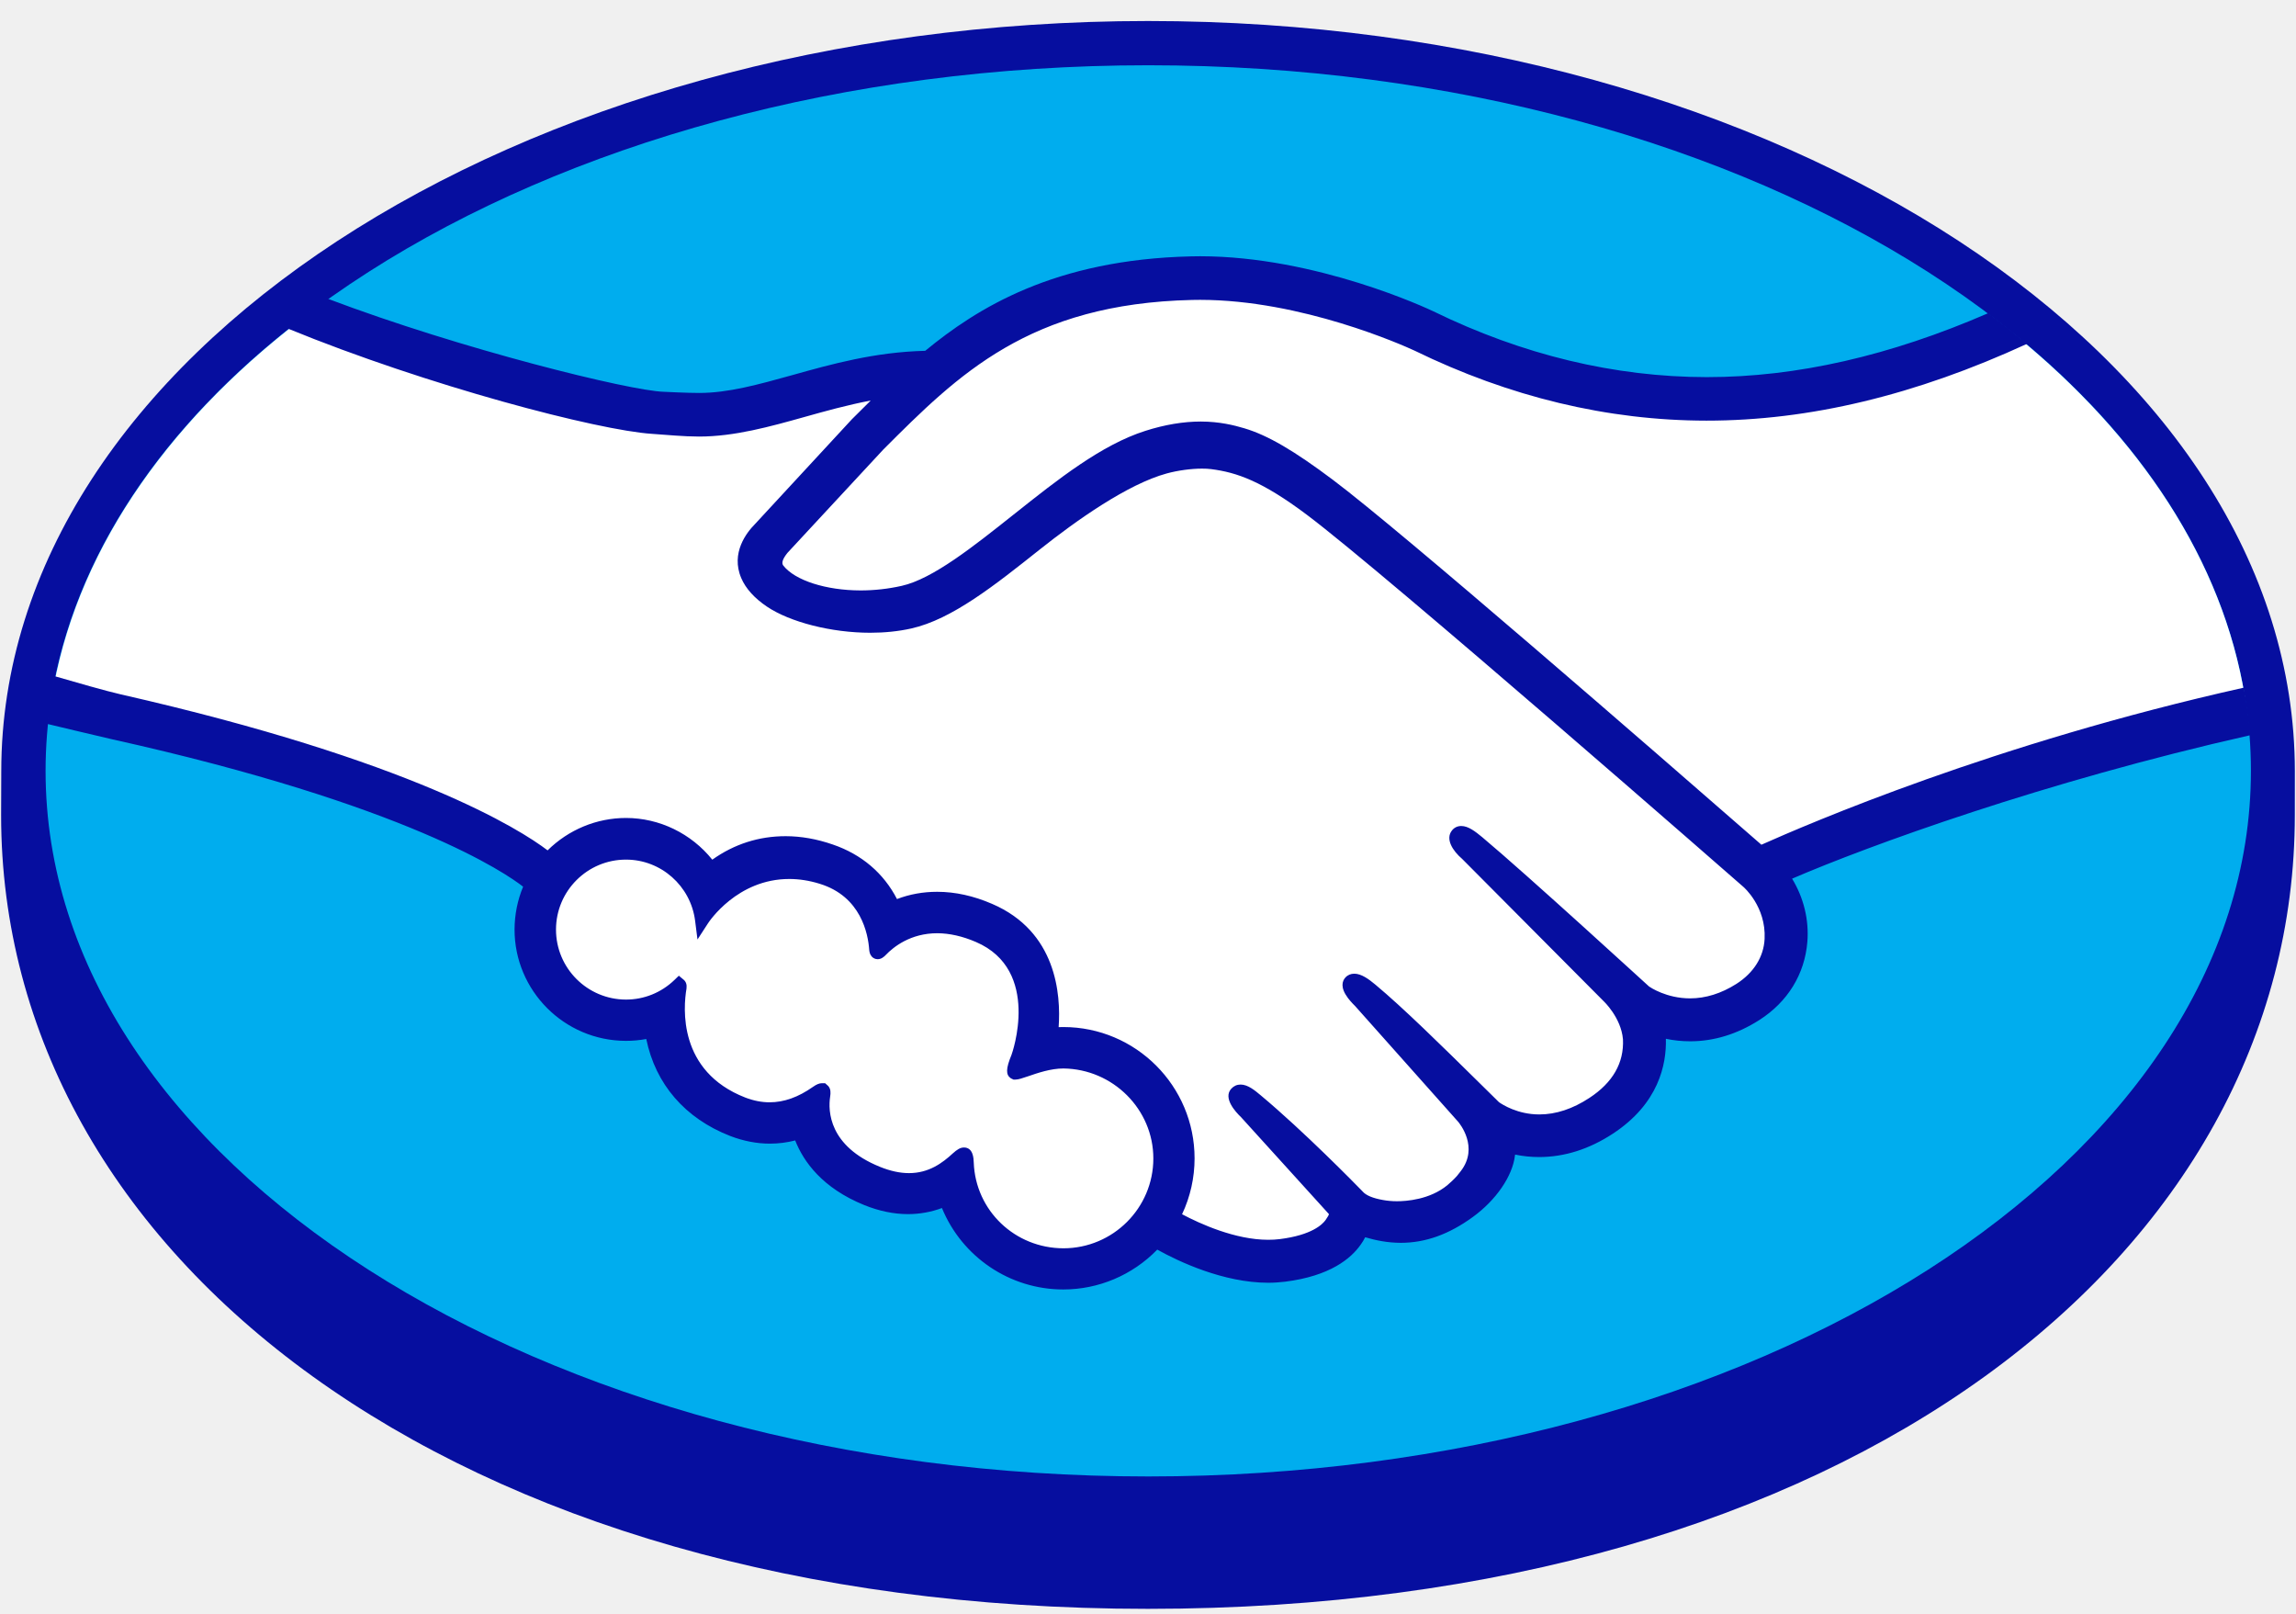
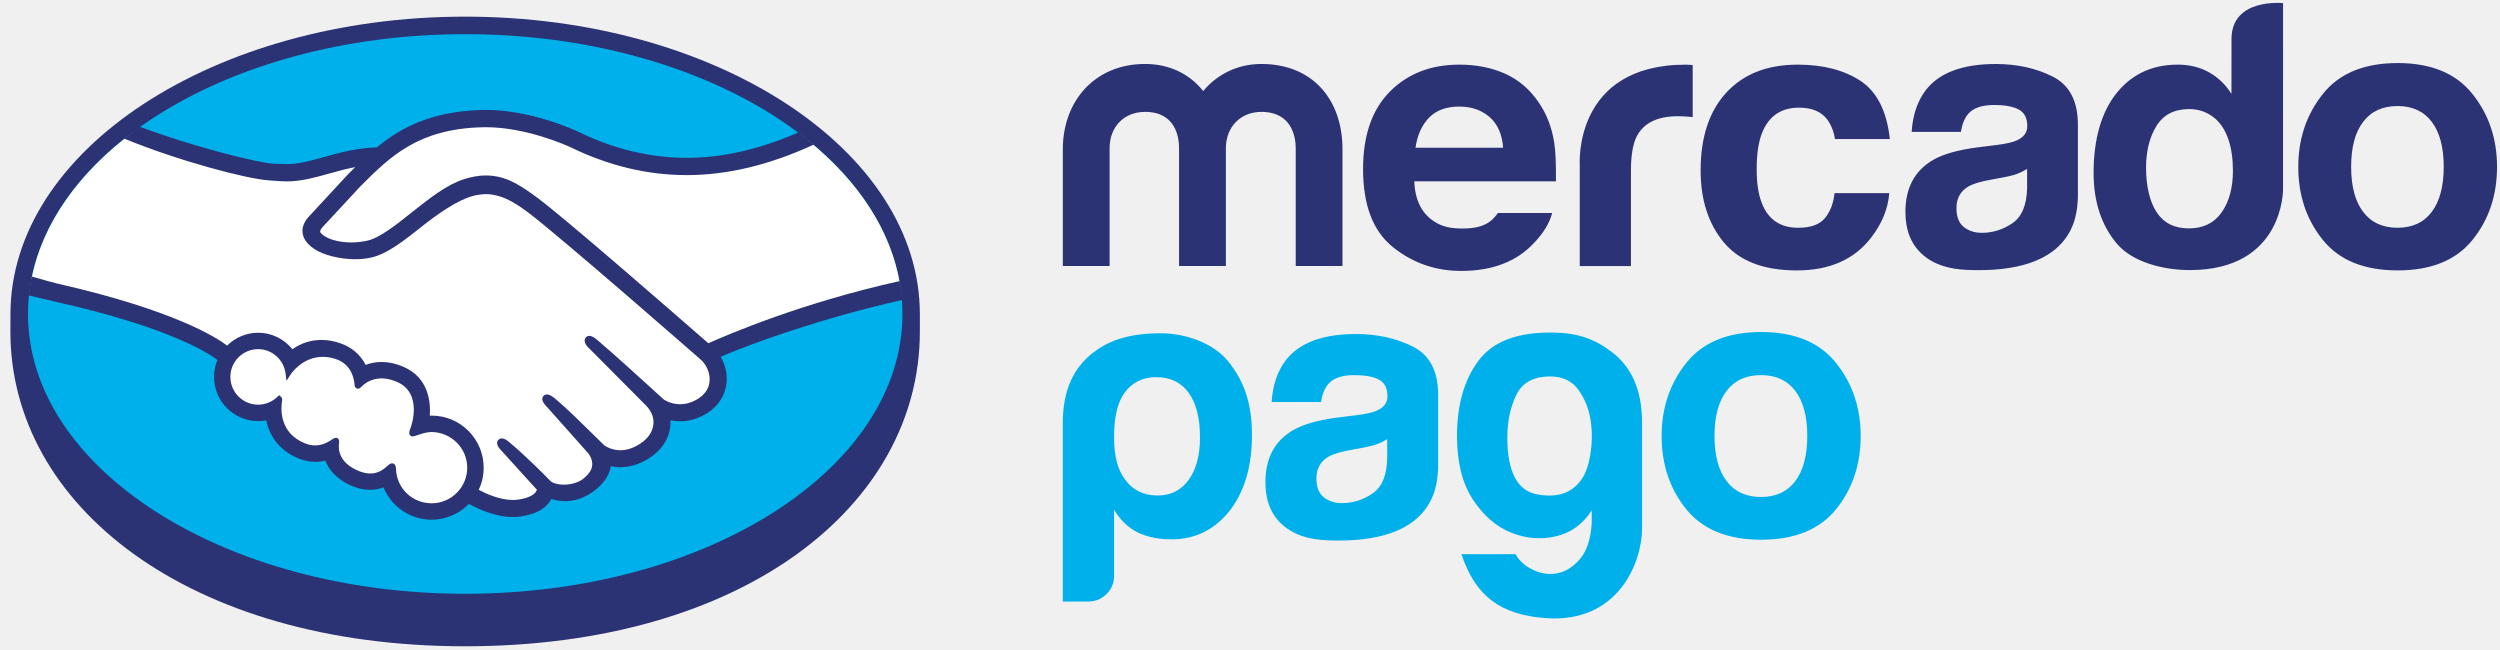
- <svg xmlns="http://www.w3.org/2000/svg" width="74px" height="52px" viewBox="0 0 74 52" version="1.1">
-   <g id="Artboard" stroke="none" stroke-width="1" fill="none" fill-rule="evenodd">
-     <path d="M73.963,24.852 C73.963,11.533 57.414,0.677 37.001,0.677 C16.589,0.677 0.041,11.533 0.041,24.852 C0.041,25.196 0.036,26.147 0.036,26.268 C0.036,40.397 14.499,51.841 36.995,51.841 C59.631,51.841 73.962,40.399 73.962,26.27 C73.963,25.776 73.963,25.492 73.963,24.852" id="Path" fill="#060E9F" />
-     <path d="M72.547,24.84 C72.547,37.396 56.636,47.575 37.008,47.575 C17.38,47.575 1.469,37.396 1.469,24.84 C1.469,12.283 17.38,2.103 37.008,2.103 C56.636,2.103 72.547,12.283 72.547,24.84" id="Path" fill="#00ADEE" />
-     <path d="M25.208,17.667 L28.307,14.324 C30.755,11.876 33.07,9.564 38.411,9.441 C42.005,9.355 45.647,11.08 45.682,11.094 C52.413,14.382 59.299,13.148 64.931,10.781 C68.973,14.064 71.638,18.072 72.352,22.453 C64.134,24.265 58.086,26.868 56.726,27.483 C55.037,26.007 45.258,17.472 42.827,15.644 C41.535,14.676 40.727,14.222 40.039,14.017 C39.411,13.827 38.462,13.626 36.98,14.097 C35.581,14.541 34.187,15.657 32.784,16.773 C31.489,17.801 30.153,18.864 29.109,19.098 C27.357,19.491 25.625,19.08 25.065,18.364 C24.834,18.069 25.189,17.703 25.208,17.667 Z M56.33,28.412 C56.33,28.412 57.151,29.102 57.091,30.267 C57.059,30.938 56.676,31.514 56.078,31.898 C54.403,32.963 53.047,31.999 52.992,31.96 C52.992,31.96 49.072,28.365 47.623,27.152 C47.418,26.981 47.106,26.731 46.967,26.905 C46.798,27.111 47.278,27.522 47.278,27.522 L51.825,32.093 C51.825,32.093 52.458,32.671 52.528,33.481 C52.557,34.095 52.354,34.907 51.346,35.568 C49.686,36.659 48.431,35.883 48.153,35.679 C46.725,34.281 45.235,32.786 44.182,31.905 C43.973,31.732 43.666,31.499 43.522,31.653 C43.359,31.831 43.835,32.27 43.835,32.27 L47.164,36.008 C47.164,36.008 47.975,36.952 47.245,37.886 C47.256,37.882 47.266,37.869 47.276,37.861 C47.131,38.046 46.957,38.225 46.782,38.368 C46.091,38.935 45.093,38.994 44.529,38.893 C43.875,38.776 43.757,38.543 43.727,38.524 C43.727,38.524 41.956,36.694 40.504,35.483 C40.299,35.311 40.009,35.059 39.848,35.235 C39.694,35.405 40.163,35.849 40.163,35.849 L43.014,39.017 C43.113,39.136 43.007,39.302 42.907,39.444 C42.76,39.651 42.352,40.018 41.278,40.153 C39.933,40.324 38.4,39.559 37.8,39.221 C38.104,38.657 38.278,38.013 38.278,37.329 C38.279,35.119 36.482,33.323 34.273,33.321 C34.138,33.321 34.004,33.327 33.872,33.343 C34.04,31.963 33.75,30.134 31.887,29.334 C31.316,29.088 30.749,28.964 30.206,28.964 C29.653,28.963 29.182,29.089 28.799,29.262 C28.494,28.576 27.905,27.816 26.765,27.425 C26.275,27.259 25.789,27.172 25.32,27.172 C24.289,27.171 23.489,27.561 22.911,28.019 C22.299,27.151 21.292,26.589 20.173,26.587 C19.178,26.587 18.286,27.023 17.668,27.711 C17.098,27.228 13.95,24.913 3.844,22.667 C3.411,22.57 2.378,22.262 1.735,22.093 C2.598,17.515 5.585,13.358 10.05,10.034 C13.777,11.774 16.272,12.531 19.115,13.309 C19.584,13.437 22.062,13.843 22.523,13.843 C23.631,13.843 24.726,13.54 25.864,13.219 C26.775,12.964 27.713,12.707 28.726,12.574 C28.35,12.932 27.983,13.297 27.618,13.661 L24.476,17.059 C24.376,17.163 23.764,17.778 24.095,18.547 C24.219,18.834 24.475,19.117 24.839,19.362 C25.736,19.969 27.706,20.395 29.317,20.034 C30.579,19.751 31.938,18.669 33.38,17.521 C34.773,16.416 36.341,15.368 37.541,15.041 C37.98,14.921 38.605,14.836 39.06,14.895 C39.933,15.008 40.762,15.293 42.254,16.411 C44.833,18.35 56.216,28.31 56.33,28.412 Z M34.274,34.207 C35.997,34.226 37.394,35.605 37.391,37.331 C37.39,39.053 35.993,40.447 34.269,40.446 C32.596,40.443 31.217,39.127 31.155,37.468 C31.144,37.156 31.084,37.124 30.863,37.326 C30.356,37.795 29.581,38.339 28.272,37.807 C26.552,37.11 26.444,35.882 26.529,35.309 C26.556,35.124 26.525,35.065 26.328,35.204 C25.668,35.667 24.872,35.937 23.937,35.574 C21.603,34.665 21.795,32.436 21.899,31.824 C21.908,31.776 21.902,31.753 21.887,31.74 C21.442,32.166 20.838,32.432 20.172,32.431 C18.802,32.431 17.692,31.32 17.692,29.951 C17.693,28.582 18.804,27.472 20.175,27.473 C21.436,27.474 22.465,28.42 22.621,29.637 C22.97,29.1 24.344,27.608 26.48,28.262 C27.974,28.718 28.2,30.079 28.235,30.582 C28.245,30.708 28.288,30.716 28.384,30.617 C28.748,30.239 29.806,29.401 31.538,30.145 C33.802,31.117 32.874,33.91 32.806,34.072 C32.74,34.236 32.641,34.52 32.697,34.557 C32.798,34.618 33.569,34.199 34.274,34.207 Z" id="Combined-Shape" fill="#FFFFFF" />
-     <path d="M56.77,27.219 C53.263,24.159 45.16,17.114 42.965,15.466 C41.711,14.523 40.856,14.024 40.106,13.801 C39.769,13.7 39.301,13.584 38.701,13.583 C38.142,13.583 37.543,13.683 36.918,13.882 C35.5,14.331 34.087,15.454 32.72,16.54 L32.65,16.595 C31.376,17.607 30.061,18.654 29.064,18.877 C28.63,18.975 28.182,19.025 27.737,19.025 C26.621,19.024 25.62,18.702 25.245,18.223 C25.183,18.144 25.222,18.015 25.368,17.83 L25.387,17.807 L28.471,14.483 C30.887,12.067 33.169,9.786 38.422,9.665 C38.507,9.663 38.597,9.662 38.683,9.662 C41.952,9.664 45.221,11.127 45.588,11.297 C48.653,12.792 51.817,13.552 54.999,13.554 C58.314,13.555 61.735,12.734 65.331,11.079 C64.929,10.742 64.511,10.414 64.08,10.091 C60.921,11.462 57.911,12.153 55.007,12.152 C52.041,12.149 49.078,11.437 46.2,10.033 C46.048,9.96 42.439,8.259 38.684,8.257 C38.585,8.257 38.486,8.258 38.388,8.261 C33.977,8.364 31.491,9.93 29.82,11.304 C28.194,11.343 26.792,11.735 25.544,12.085 C24.431,12.394 23.47,12.662 22.532,12.662 C22.145,12.662 21.45,12.627 21.387,12.624 C20.309,12.592 14.876,11.259 10.553,9.622 C10.112,9.935 9.688,10.257 9.274,10.586 C13.789,12.437 19.283,13.869 21.017,13.98 C21.499,14.012 22.014,14.066 22.528,14.067 C23.675,14.067 24.821,13.746 25.929,13.436 C26.583,13.252 27.305,13.051 28.064,12.906 C27.861,13.105 27.659,13.307 27.456,13.51 L24.322,16.899 C24.075,17.149 23.54,17.814 23.892,18.631 C24.033,18.962 24.317,19.277 24.717,19.546 C25.464,20.049 26.801,20.388 28.044,20.389 C28.514,20.389 28.96,20.343 29.371,20.251 C30.684,19.956 32.062,18.858 33.522,17.698 C34.686,16.774 36.338,15.601 37.603,15.256 C37.957,15.159 38.39,15.1 38.739,15.1 C38.844,15.101 38.942,15.103 39.034,15.116 C39.869,15.223 40.679,15.507 42.122,16.589 C44.694,18.521 56.078,28.48 56.19,28.578 C56.197,28.584 56.924,29.211 56.873,30.252 C56.845,30.832 56.523,31.347 55.963,31.704 C55.477,32.012 54.975,32.17 54.469,32.17 C53.708,32.169 53.185,31.812 53.15,31.788 C53.108,31.753 49.208,28.177 47.773,26.977 C47.544,26.788 47.322,26.616 47.097,26.616 C46.977,26.615 46.871,26.666 46.799,26.757 C46.572,27.035 46.826,27.421 47.124,27.675 L51.679,32.254 C51.685,32.259 52.248,32.786 52.308,33.489 C52.344,34.248 51.981,34.883 51.227,35.377 C50.69,35.731 50.146,35.91 49.612,35.91 C48.913,35.91 48.422,35.592 48.312,35.515 L47.658,34.871 C46.464,33.695 45.231,32.48 44.328,31.727 C44.109,31.544 43.874,31.375 43.649,31.375 C43.538,31.375 43.438,31.415 43.363,31.497 C43.259,31.611 43.189,31.818 43.444,32.159 C43.55,32.299 43.674,32.416 43.674,32.416 L47,36.15 C47.027,36.184 47.685,36.965 47.075,37.744 L46.957,37.893 C46.858,38.003 46.749,38.104 46.647,38.191 C46.079,38.657 45.323,38.707 45.022,38.707 C44.862,38.707 44.707,38.692 44.572,38.667 C44.244,38.609 44.024,38.517 43.917,38.392 L43.877,38.35 C43.695,38.163 42.019,36.451 40.632,35.293 C40.449,35.14 40.221,34.947 39.985,34.947 C39.868,34.947 39.765,34.992 39.684,35.081 C39.41,35.382 39.822,35.83 39.996,35.995 L42.832,39.122 C42.828,39.15 42.792,39.214 42.723,39.313 C42.622,39.454 42.278,39.798 41.249,39.927 C41.126,39.943 40.998,39.949 40.873,39.949 C39.812,39.949 38.681,39.435 38.098,39.126 C38.363,38.565 38.501,37.948 38.501,37.328 C38.503,34.994 36.607,33.095 34.273,33.094 C34.224,33.094 34.17,33.095 34.12,33.097 C34.196,32.031 34.046,30.014 31.975,29.125 C31.38,28.867 30.785,28.736 30.206,28.736 C29.754,28.736 29.32,28.813 28.91,28.97 C28.48,28.136 27.769,27.528 26.839,27.212 C26.326,27.034 25.815,26.944 25.321,26.944 C24.459,26.944 23.666,27.197 22.957,27.701 C22.279,26.857 21.254,26.357 20.175,26.357 C19.23,26.357 18.322,26.735 17.649,27.401 C16.766,26.727 13.265,24.504 3.895,22.375 C3.44,22.273 2.399,21.974 1.76,21.788 C1.655,22.295 1.573,22.809 1.521,23.326 C1.521,23.326 3.249,23.74 3.589,23.816 C13.162,25.942 16.325,28.153 16.86,28.571 C16.679,29.006 16.586,29.475 16.584,29.949 C16.583,31.926 18.191,33.536 20.171,33.539 C20.393,33.539 20.613,33.52 20.829,33.479 C21.127,34.934 22.079,36.038 23.534,36.604 C23.959,36.767 24.39,36.851 24.813,36.851 C25.086,36.851 25.361,36.817 25.629,36.748 C25.898,37.431 26.503,38.282 27.855,38.831 C28.329,39.022 28.804,39.122 29.263,39.122 C29.639,39.122 30.008,39.056 30.359,38.926 C31.007,40.504 32.549,41.55 34.268,41.55 C35.407,41.551 36.501,41.087 37.298,40.266 C37.981,40.645 39.423,41.333 40.88,41.334 C41.069,41.334 41.245,41.319 41.422,41.299 C42.869,41.117 43.542,40.551 43.852,40.11 C43.907,40.034 43.958,39.953 44,39.868 C44.342,39.967 44.717,40.046 45.147,40.047 C45.937,40.047 46.695,39.777 47.463,39.219 C48.216,38.676 48.75,37.896 48.827,37.233 C48.828,37.223 48.83,37.214 48.832,37.204 C49.086,37.257 49.346,37.283 49.606,37.283 C50.42,37.283 51.22,37.03 51.984,36.529 C53.459,35.562 53.714,34.299 53.691,33.472 C53.948,33.527 54.212,33.553 54.475,33.553 C55.239,33.553 55.988,33.324 56.703,32.868 C57.617,32.284 58.168,31.389 58.251,30.348 C58.308,29.641 58.133,28.927 57.759,28.313 C60.23,27.249 65.877,25.189 72.526,23.69 C72.487,23.174 72.411,22.664 72.319,22.158 C64.277,23.952 58.274,26.55 56.77,27.219 Z M34.274,40.223 C32.712,40.221 31.44,39.008 31.384,37.46 C31.38,37.327 31.366,36.975 31.068,36.975 C30.945,36.975 30.839,37.049 30.716,37.159 C30.372,37.477 29.935,37.801 29.296,37.801 C29.006,37.801 28.692,37.733 28.36,37.598 C26.71,36.93 26.687,35.796 26.755,35.341 C26.774,35.219 26.78,35.093 26.695,34.995 L26.593,34.904 L26.49,34.904 C26.406,34.904 26.32,34.939 26.203,35.021 C25.726,35.356 25.269,35.519 24.803,35.519 C24.547,35.519 24.284,35.467 24.021,35.366 C21.849,34.521 22.021,32.47 22.126,31.853 C22.142,31.728 22.11,31.631 22.032,31.567 L21.879,31.44 L21.736,31.578 C21.312,31.986 20.758,32.209 20.176,32.209 C18.931,32.208 17.919,31.197 17.92,29.952 C17.921,28.707 18.934,27.697 20.178,27.699 C21.302,27.699 22.26,28.544 22.403,29.667 L22.48,30.273 L22.813,29.76 C22.85,29.7 23.762,28.322 25.438,28.323 C25.757,28.323 26.086,28.374 26.417,28.477 C27.752,28.884 27.979,30.097 28.014,30.6 C28.038,30.895 28.247,30.908 28.287,30.908 C28.403,30.908 28.488,30.834 28.548,30.772 C28.8,30.509 29.349,30.071 30.209,30.071 C30.601,30.073 31.02,30.166 31.452,30.352 C33.576,31.263 32.613,33.961 32.601,33.989 C32.418,34.436 32.411,34.633 32.583,34.748 L32.666,34.787 L32.728,34.787 C32.824,34.787 32.943,34.745 33.14,34.679 C33.429,34.579 33.866,34.428 34.273,34.429 L34.274,34.429 C35.872,34.447 37.173,35.748 37.172,37.328 C37.172,38.926 35.871,40.223 34.274,40.223 Z" id="Shape" fill="#060E9F" fill-rule="nonzero" />
-   </g>
+ <svg xmlns="http://www.w3.org/2000/svg" width="154" height="40" viewBox="0 0 154 40" fill="none">
+   <path fill-rule="evenodd" clip-rule="evenodd" d="M56.663 19.352C56.663 9.256 44.123 1.025 28.653 1.025C13.184 1.025 0.644 9.255 0.644 19.352C0.644 19.612 0.64 20.332 0.64 20.425C0.64 31.137 11.601 39.811 28.65 39.811C45.802 39.811 56.663 31.138 56.663 20.426C56.663 20.052 56.663 19.837 56.663 19.352Z" fill="#2B3375" />
+   <path fill-rule="evenodd" clip-rule="evenodd" d="M28.657 36.576C43.532 36.576 55.59 28.859 55.59 19.34C55.59 9.821 43.532 2.105 28.657 2.105C13.783 2.105 1.725 9.821 1.725 19.34C1.725 28.859 13.783 36.576 28.657 36.576Z" fill="#00B0EA" />
+   <path fill-rule="evenodd" clip-rule="evenodd" d="M19.717 13.903C19.703 13.93 19.434 14.208 19.608 14.432C20.034 14.975 21.346 15.286 22.674 14.989C23.464 14.811 24.477 14.004 25.459 13.226C26.523 12.38 27.578 11.534 28.638 11.197C29.761 10.839 30.481 10.993 30.956 11.136C31.478 11.292 32.091 11.636 33.07 12.37C34.913 13.756 42.322 20.226 43.603 21.345C44.633 20.879 49.216 18.905 55.444 17.533C54.903 14.211 52.884 11.172 49.821 8.685C45.551 10.478 40.335 11.414 35.234 8.922C35.207 8.911 32.447 7.604 29.723 7.668C25.676 7.762 23.922 9.514 22.067 11.37L19.717 13.903Z" fill="white" />
+   <path fill-rule="evenodd" clip-rule="evenodd" d="M43.299 22.048C43.212 21.971 34.587 14.421 32.632 12.951C31.501 12.103 30.872 11.887 30.212 11.802C29.868 11.758 29.393 11.821 29.061 11.912C28.152 12.16 26.963 12.955 25.907 13.792C24.815 14.663 23.784 15.482 22.829 15.697C21.607 15.971 20.116 15.647 19.435 15.187C19.16 15.002 18.965 14.787 18.872 14.569C18.621 13.986 19.084 13.52 19.16 13.442L21.541 10.866C21.818 10.59 22.097 10.313 22.382 10.041C21.614 10.141 20.904 10.338 20.212 10.53C19.35 10.772 18.52 11.004 17.681 11.003C17.331 11.003 15.454 10.695 15.097 10.598C12.943 10.009 11.052 9.434 8.228 8.115C4.844 10.635 2.581 13.786 1.927 17.257C2.413 17.386 3.197 17.619 3.526 17.692C11.184 19.395 13.569 21.15 14.002 21.516C14.47 20.995 15.146 20.665 15.9 20.665C16.748 20.666 17.511 21.092 17.976 21.75C18.415 21.404 19.019 21.107 19.801 21.107C20.156 21.107 20.524 21.173 20.896 21.299C21.761 21.596 22.207 22.171 22.438 22.693C22.728 22.561 23.084 22.465 23.503 22.466C23.915 22.466 24.344 22.56 24.777 22.747C26.189 23.354 26.409 24.741 26.281 25.787C26.381 25.775 26.483 25.77 26.586 25.77C28.259 25.771 29.621 27.133 29.621 28.808C29.621 29.327 29.488 29.814 29.258 30.242C29.713 30.498 30.874 31.078 31.894 30.948C32.708 30.846 33.017 30.568 33.128 30.411C33.204 30.303 33.284 30.177 33.21 30.087L31.049 27.686C31.049 27.686 30.693 27.349 30.811 27.219C30.933 27.086 31.152 27.278 31.308 27.407C32.408 28.326 33.75 29.713 33.75 29.713C33.773 29.727 33.862 29.903 34.358 29.992C34.786 30.069 35.542 30.024 36.066 29.594C36.198 29.485 36.33 29.35 36.441 29.21C36.432 29.217 36.425 29.226 36.417 29.229C36.97 28.521 36.355 27.806 36.355 27.806L33.833 24.972C33.833 24.972 33.472 24.639 33.595 24.505C33.704 24.389 33.937 24.564 34.095 24.695C34.894 25.363 36.022 26.497 37.103 27.556C37.315 27.71 38.265 28.299 39.524 27.472C40.288 26.971 40.441 26.355 40.42 25.89C40.367 25.276 39.887 24.837 39.887 24.837L36.441 21.372C36.441 21.372 36.077 21.061 36.205 20.904C36.311 20.772 36.547 20.962 36.702 21.092C37.8 22.01 40.771 24.736 40.771 24.736C40.814 24.766 41.84 25.497 43.109 24.689C43.563 24.399 43.853 23.961 43.877 23.453C43.921 22.572 43.299 22.048 43.299 22.048Z" fill="white" />
+   <path fill-rule="evenodd" clip-rule="evenodd" d="M26.587 26.443C26.053 26.436 25.469 26.753 25.392 26.707C25.35 26.68 25.425 26.465 25.475 26.341C25.526 26.218 26.23 24.1 24.515 23.364C23.202 22.8 22.4 23.435 22.124 23.721C22.052 23.796 22.019 23.79 22.011 23.695C21.984 23.314 21.814 22.281 20.681 21.936C19.062 21.44 18.021 22.57 17.757 22.978C17.639 22.055 16.858 21.338 15.902 21.338C14.864 21.337 14.022 22.178 14.021 23.216C14.021 24.255 14.862 25.096 15.9 25.096C16.405 25.098 16.862 24.896 17.2 24.572C17.21 24.582 17.215 24.599 17.209 24.636C17.13 25.1 16.984 26.79 18.753 27.478C19.462 27.753 20.066 27.549 20.566 27.198C20.715 27.093 20.739 27.137 20.717 27.277C20.654 27.712 20.735 28.642 22.039 29.171C23.031 29.574 23.618 29.162 24.002 28.806C24.17 28.653 24.216 28.678 24.224 28.914C24.271 30.172 25.316 31.17 26.584 31.171C27.89 31.172 28.949 30.116 28.95 28.809C28.952 27.502 27.894 26.457 26.587 26.443Z" fill="white" />
+   <path fill-rule="evenodd" clip-rule="evenodd" d="M33.173 12.236C34.836 13.484 40.977 18.825 43.634 21.145C44.773 20.637 49.323 18.668 55.421 17.314C55.492 17.699 55.548 18.085 55.578 18.476C50.539 19.612 46.26 21.174 44.387 21.98C44.67 22.445 44.803 22.987 44.76 23.523C44.697 24.312 44.279 24.99 43.587 25.433C43.046 25.778 42.477 25.953 41.898 25.953C41.7 25.953 41.501 25.932 41.305 25.891C41.323 26.517 41.129 27.475 40.011 28.208C39.432 28.587 38.826 28.78 38.209 28.78C38.012 28.78 37.815 28.759 37.623 28.72C37.622 28.723 37.621 28.727 37.621 28.73C37.621 28.734 37.62 28.738 37.62 28.742C37.561 29.244 37.156 29.835 36.585 30.247C36.005 30.669 35.43 30.873 34.831 30.873C34.505 30.873 34.221 30.813 33.962 30.737C33.929 30.802 33.891 30.864 33.848 30.922C33.615 31.256 33.104 31.684 32.008 31.823C31.874 31.839 31.74 31.849 31.597 31.849C30.493 31.848 29.401 31.327 28.883 31.039C28.279 31.662 27.45 32.014 26.586 32.013C25.283 32.013 24.114 31.22 23.623 30.024C23.357 30.122 23.079 30.172 22.793 30.172C22.444 30.172 22.085 30.097 21.725 29.952C20.701 29.535 20.242 28.89 20.039 28.373C19.835 28.425 19.627 28.451 19.419 28.451C19.099 28.451 18.773 28.387 18.451 28.263C17.348 27.834 16.626 26.997 16.401 25.894C16.237 25.924 16.07 25.939 15.902 25.939C14.402 25.938 13.183 24.717 13.184 23.217C13.184 22.859 13.256 22.503 13.393 22.174C12.988 21.857 10.591 20.18 3.336 18.569C3.079 18.511 1.769 18.197 1.769 18.197C1.809 17.804 1.871 17.416 1.95 17.031C2.433 17.173 3.223 17.398 3.567 17.477C10.669 19.091 13.322 20.777 13.991 21.288C14.501 20.782 15.19 20.496 15.906 20.496C16.723 20.496 17.5 20.874 18.014 21.514C18.551 21.133 19.152 20.94 19.805 20.94C20.18 20.94 20.567 21.008 20.956 21.143C21.661 21.383 22.2 21.843 22.526 22.476C22.836 22.357 23.165 22.298 23.508 22.298C23.946 22.298 24.397 22.397 24.849 22.593C26.418 23.266 26.532 24.796 26.475 25.604C26.512 25.602 26.552 25.601 26.59 25.601C28.359 25.602 29.795 27.042 29.794 28.811C29.794 29.281 29.69 29.749 29.489 30.174C29.93 30.408 30.788 30.799 31.592 30.799C31.687 30.799 31.783 30.794 31.877 30.781C32.657 30.683 32.917 30.422 32.994 30.316C33.046 30.241 33.073 30.192 33.075 30.171L30.926 27.801C30.794 27.676 30.482 27.335 30.69 27.107C30.75 27.041 30.829 27.006 30.917 27.006C31.095 27.006 31.266 27.15 31.404 27.265L31.407 27.268C32.458 28.146 33.728 29.442 33.865 29.585L33.896 29.617C33.977 29.712 34.144 29.782 34.392 29.826C34.495 29.845 34.612 29.855 34.733 29.855C34.961 29.855 35.535 29.817 35.964 29.464C36.042 29.398 36.123 29.322 36.199 29.238L36.288 29.125C36.745 28.541 36.263 27.956 36.232 27.919L36.231 27.918L33.711 25.086C33.711 25.086 33.617 24.998 33.537 24.892C33.343 24.633 33.397 24.477 33.475 24.391C33.533 24.329 33.608 24.298 33.692 24.298C33.863 24.298 34.04 24.427 34.207 24.565C34.883 25.129 35.803 26.035 36.697 26.915L36.731 26.949L37.227 27.436C37.309 27.494 37.681 27.735 38.212 27.735C38.616 27.735 39.028 27.599 39.435 27.331C40.007 26.956 40.282 26.474 40.255 25.899C40.208 25.366 39.783 24.967 39.778 24.963L36.325 21.491C36.099 21.299 35.908 21.007 36.079 20.796C36.133 20.729 36.214 20.689 36.305 20.69C36.474 20.69 36.643 20.819 36.816 20.962C37.746 21.742 40.042 23.837 40.708 24.444C40.82 24.547 40.886 24.607 40.891 24.611C40.917 24.629 41.314 24.899 41.891 24.9C42.275 24.9 42.655 24.782 43.023 24.548C43.447 24.277 43.691 23.886 43.712 23.446C43.75 22.657 43.2 22.182 43.194 22.177C43.11 22.103 34.483 14.554 32.533 13.088C31.44 12.267 30.828 12.051 30.194 11.971C30.125 11.961 30.051 11.959 29.971 11.958C29.707 11.958 29.378 12.003 29.11 12.076C28.151 12.337 26.899 13.227 26.017 13.928L26.006 13.937C24.904 14.813 23.863 15.641 22.871 15.863C22.561 15.933 22.222 15.969 21.866 15.968C20.924 15.967 19.911 15.709 19.345 15.328C19.043 15.125 18.826 14.885 18.72 14.635C18.453 14.015 18.859 13.511 19.045 13.322L21.421 10.752C21.574 10.598 21.728 10.445 21.881 10.294C21.306 10.405 20.758 10.556 20.262 10.695L20.255 10.697C19.417 10.932 18.552 11.174 17.685 11.174C17.402 11.174 17.118 11.152 16.844 11.13C16.741 11.123 16.64 11.115 16.541 11.108C15.226 11.023 11.063 9.938 7.641 8.535C7.954 8.285 8.276 8.041 8.61 7.804C11.886 9.045 16.003 10.055 16.821 10.08C16.825 10.08 16.834 10.08 16.846 10.081C16.964 10.087 17.422 10.108 17.688 10.108C18.397 10.109 19.123 9.907 19.965 9.672L19.97 9.671C20.916 9.406 21.979 9.11 23.211 9.08C24.477 8.039 26.361 6.852 29.704 6.773C29.779 6.772 29.854 6.77 29.929 6.77C32.775 6.772 35.51 8.062 35.624 8.117C37.805 9.181 40.05 9.721 42.298 9.723C44.499 9.724 46.78 9.199 49.175 8.161C49.5 8.405 49.817 8.655 50.121 8.911C47.396 10.166 44.804 10.788 42.292 10.787C39.882 10.785 37.483 10.209 35.16 9.076C34.881 8.947 32.405 7.837 29.927 7.836C29.861 7.836 29.794 7.837 29.728 7.839C25.748 7.93 24.018 9.659 22.188 11.491L19.85 14.011L19.836 14.03C19.726 14.17 19.696 14.266 19.742 14.326C20.027 14.69 20.787 14.933 21.632 14.935C21.97 14.935 22.308 14.896 22.638 14.822C23.391 14.654 24.385 13.864 25.347 13.098L25.355 13.093L25.408 13.05C26.444 12.227 27.514 11.376 28.59 11.035C29.064 10.884 29.518 10.807 29.941 10.807C30.396 10.808 30.75 10.896 31.006 10.973C31.574 11.143 32.222 11.521 33.173 12.236ZM24.395 28.909C24.439 30.082 25.401 31.002 26.585 31.003C27.796 31.003 28.781 30.02 28.781 28.809C28.782 27.611 27.797 26.625 26.586 26.612H26.585C26.276 26.612 25.945 26.725 25.726 26.801L25.713 26.805C25.572 26.854 25.485 26.883 25.414 26.883H25.367L25.305 26.853C25.174 26.766 25.18 26.617 25.318 26.278C25.327 26.257 26.057 24.211 24.447 23.521C24.12 23.38 23.803 23.309 23.505 23.308C22.854 23.308 22.438 23.64 22.247 23.84C22.201 23.887 22.137 23.943 22.049 23.943C22.018 23.943 21.86 23.932 21.842 23.709C21.815 23.326 21.644 22.408 20.632 22.099C20.38 22.021 20.131 21.982 19.889 21.982C18.619 21.981 17.928 23.026 17.9 23.071L17.648 23.46L17.589 23.001C17.48 22.15 16.755 21.508 15.903 21.508C14.959 21.507 14.191 22.273 14.191 23.217C14.19 24.161 14.958 24.926 15.9 24.928C16.342 24.928 16.761 24.758 17.082 24.449L17.191 24.345L17.307 24.441C17.367 24.49 17.391 24.563 17.379 24.658C17.298 25.126 17.169 26.68 18.815 27.321C19.014 27.398 19.213 27.437 19.407 27.437C19.76 27.437 20.107 27.314 20.469 27.059C20.557 26.997 20.622 26.971 20.686 26.971H20.764L20.841 27.04C20.904 27.114 20.9 27.21 20.886 27.302C20.835 27.648 20.852 28.507 22.103 29.014C22.354 29.116 22.593 29.168 22.812 29.168C23.297 29.168 23.629 28.922 23.888 28.681C23.982 28.597 24.062 28.541 24.155 28.541C24.382 28.541 24.392 28.809 24.395 28.909Z" fill="#2B3375" />
+   <path fill-rule="evenodd" clip-rule="evenodd" d="M140.637 0.193C140.637 0.193 137.461 -0.147 137.461 2.405L137.458 5.785C137.107 5.22 136.649 4.778 136.085 4.46C135.523 4.142 134.878 3.981 134.151 3.981C132.575 3.981 131.319 4.568 130.377 5.74C129.434 6.914 128.965 8.604 128.965 10.648C128.965 12.422 129.443 13.877 130.399 15.009C131.355 16.14 133.231 16.637 134.895 16.637C140.702 16.637 140.635 11.656 140.635 11.656L140.637 0.193ZM136.855 13.079C136.395 13.739 135.718 14.069 134.834 14.069C133.945 14.069 133.285 13.736 132.85 13.074C132.414 12.41 132.197 11.444 132.197 10.337C132.197 9.31 132.409 8.451 132.839 7.759C133.267 7.067 133.938 6.719 134.855 6.719C135.456 6.719 135.983 6.91 136.438 7.29C137.178 7.922 137.548 9.053 137.548 10.518C137.548 11.566 137.317 12.419 136.855 13.079ZM147.695 3.884C149.755 3.884 151.289 4.516 152.3 5.784C153.312 7.05 153.817 8.547 153.817 10.275C153.817 12.033 153.312 13.536 152.3 14.786C151.29 16.033 149.755 16.657 147.695 16.657C145.638 16.657 144.103 16.033 143.092 14.786C142.08 13.536 141.574 12.033 141.574 10.275C141.574 8.547 142.08 7.05 143.092 5.784C144.102 4.516 145.638 3.884 147.695 3.884ZM147.686 14.03C148.604 14.03 149.306 13.704 149.797 13.053C150.286 12.402 150.533 11.476 150.533 10.275C150.533 9.076 150.286 8.151 149.797 7.504C149.306 6.856 148.604 6.532 147.686 6.532C146.771 6.532 146.066 6.856 145.571 7.504C145.076 8.152 144.83 9.076 144.83 10.275C144.83 11.476 145.076 12.402 145.571 13.053C146.066 13.705 146.771 14.03 147.686 14.03ZM122.942 3.942C124.262 3.942 125.436 4.205 126.461 4.725C127.486 5.248 127.999 6.233 127.998 7.681V12.195C127.995 12.23 127.993 12.271 127.99 12.317L127.99 12.318C127.929 13.342 127.715 16.918 121.154 16.625C120.061 16.575 119.154 16.314 118.443 15.692C117.728 15.072 117.373 14.19 117.373 13.052C117.373 11.574 117.946 10.505 119.094 9.844C119.722 9.483 120.65 9.225 121.871 9.07L122.946 8.938C123.533 8.864 123.951 8.773 124.203 8.663C124.655 8.47 124.88 8.174 124.88 7.769C124.88 7.277 124.706 6.936 124.361 6.75C124.014 6.56 123.506 6.468 122.834 6.468C122.082 6.468 121.551 6.652 121.238 7.019C121.013 7.29 120.865 7.658 120.791 8.122H117.757C117.826 7.07 118.121 6.207 118.645 5.53C119.479 4.472 120.911 3.942 122.942 3.942ZM123.969 13.746C124.548 13.349 124.849 12.625 124.87 11.573V10.405C124.67 10.531 124.469 10.631 124.262 10.707C124.058 10.784 123.776 10.857 123.42 10.924L122.704 11.057C122.034 11.172 121.553 11.317 121.26 11.485C120.764 11.772 120.518 12.217 120.518 12.819C120.518 13.356 120.668 13.744 120.97 13.983C121.273 14.221 121.64 14.342 122.074 14.342C122.759 14.342 123.391 14.143 123.969 13.746ZM112.556 7.357C112.184 6.873 111.607 6.631 110.824 6.631C109.71 6.631 108.947 7.156 108.537 8.204C108.321 8.761 108.211 9.499 108.211 10.419C108.211 11.296 108.321 12.002 108.537 12.534C108.932 13.532 109.675 14.03 110.767 14.03C111.542 14.03 112.09 13.832 112.416 13.437C112.742 13.041 112.939 12.527 113.008 11.898H116.379C116.302 12.851 115.939 13.752 115.289 14.602C114.254 15.972 112.718 16.658 110.684 16.658C108.652 16.658 107.156 16.086 106.197 14.942C105.239 13.799 104.759 12.316 104.759 10.495C104.759 8.441 105.289 6.842 106.349 5.697C107.406 4.555 108.869 3.982 110.733 3.982C112.318 3.982 113.613 4.321 114.624 4.993C115.632 5.669 116.23 6.86 116.415 8.568H113.032C112.97 8.12 112.81 7.716 112.556 7.357ZM103.851 3.982C96.902 3.982 97.313 10.137 97.313 10.137V16.388H100.466V10.525C100.466 9.564 100.588 8.852 100.828 8.389C101.261 7.57 102.106 7.159 103.367 7.159C103.463 7.159 103.587 7.164 103.741 7.171C103.895 7.178 104.069 7.191 104.27 7.215V4.005L104.14 3.997C104.072 3.993 104.025 3.99 104.001 3.988C103.959 3.984 103.909 3.982 103.851 3.982ZM92.27 13.121C92.137 13.311 91.995 13.473 91.838 13.599C91.393 13.965 90.787 14.077 90.075 14.077C89.401 14.077 88.874 13.975 88.396 13.674C87.61 13.191 87.167 12.372 87.12 11.17H95.845C95.857 10.136 95.824 9.344 95.741 8.792C95.595 7.854 95.276 7.025 94.787 6.315C94.243 5.507 93.55 4.916 92.717 4.541C91.881 4.168 90.943 3.981 89.9 3.981C88.144 3.981 86.717 4.536 85.616 5.642C84.517 6.751 83.965 8.342 83.965 10.417C83.965 12.633 84.575 14.232 85.794 15.214C87.012 16.197 88.42 16.689 90.013 16.689C91.944 16.689 93.448 16.107 94.52 14.94C95.099 14.327 95.461 13.72 95.614 13.121H92.27ZM88.029 7.248C88.472 6.793 89.095 6.565 89.898 6.565C90.638 6.565 91.257 6.778 91.757 7.21C92.255 7.64 92.534 8.273 92.591 9.102H87.194C87.307 8.322 87.587 7.705 88.029 7.248ZM82.697 16.387H79.817V9.132C79.817 8.468 79.598 6.892 77.698 6.892C76.431 6.892 75.514 7.806 75.514 9.132V16.387H72.63V9.132C72.63 8.468 72.434 6.892 70.535 6.892C69.246 6.892 68.351 7.806 68.351 9.132V16.387H65.469V9.2C65.469 6.205 67.456 3.94 70.535 3.94C72.064 3.94 73.308 4.582 74.117 5.611C74.967 4.582 76.233 3.94 77.697 3.94C80.842 3.94 82.697 6.113 82.697 9.2V16.387Z" fill="#2B3375" />
+   <path fill-rule="evenodd" clip-rule="evenodd" d="M113.1 22.356C112.087 21.086 110.549 20.453 108.487 20.453C106.427 20.453 104.889 21.086 103.876 22.356C102.863 23.624 102.356 25.124 102.356 26.854C102.356 28.616 102.862 30.119 103.876 31.372C104.889 32.62 106.427 33.247 108.487 33.247C110.549 33.247 112.087 32.62 113.1 31.372C114.112 30.119 114.618 28.616 114.618 26.854C114.618 25.124 114.112 23.624 113.1 22.356ZM110.59 29.635C110.099 30.288 109.395 30.614 108.477 30.614C107.56 30.614 106.852 30.288 106.358 29.635C105.861 28.984 105.614 28.056 105.614 26.854C105.614 25.652 105.861 24.727 106.358 24.079C106.852 23.43 107.56 23.106 108.477 23.106C109.395 23.106 110.099 23.43 110.59 24.079C111.081 24.727 111.327 25.653 111.327 26.854C111.327 28.056 111.081 28.984 110.59 29.635ZM98.051 32.213V31.437C97.504 32.293 96.766 32.823 95.839 33.039C94.911 33.25 93.991 33.175 93.082 32.808C92.168 32.443 91.384 31.763 90.73 30.772C90.078 29.777 89.751 28.472 89.751 26.853C89.751 24.963 90.184 23.427 91.05 22.252C91.917 21.077 93.309 20.54 95.224 20.488C97.112 20.439 98.209 20.866 99.283 21.679C100.457 22.572 101.152 23.941 101.152 26.076V32.536C101.157 34.59 99.724 38.401 95.224 38.077C92.436 37.875 90.888 36.731 90.025 34.138H93.354C93.597 34.565 93.969 34.893 94.473 35.12C94.972 35.351 95.477 35.411 95.975 35.304C96.476 35.198 96.934 34.899 97.346 34.412C97.754 33.923 97.99 33.19 98.051 32.213ZM92.852 26.947C92.852 29.053 93.46 30.221 94.677 30.451C95.891 30.676 96.79 30.394 97.367 29.602C97.641 29.268 97.838 28.739 97.959 28.024C98.08 27.307 98.09 26.596 97.982 25.895C97.878 25.191 97.626 24.565 97.23 24.015C96.836 23.467 96.258 23.19 95.497 23.19C94.463 23.19 93.765 23.573 93.4 24.335C93.033 25.099 92.852 25.969 92.852 26.947ZM68.626 35.495C68.626 35.923 68.471 36.29 68.159 36.595C67.852 36.901 67.48 37.053 67.045 37.053H65.468V26.073C65.468 23.937 66.188 22.6 67.372 21.696C68.154 21.099 69.32 20.529 71.504 20.529C72.979 20.529 74.706 21.102 75.639 22.239C76.686 23.519 77.122 24.945 77.122 26.808C77.122 28.734 76.658 30.288 75.731 31.483C74.802 32.645 73.609 33.224 72.153 33.224C71.381 33.224 70.7 33.087 70.112 32.813C69.491 32.506 68.998 32.032 68.626 31.39V35.495ZM73.919 26.946C73.919 25.754 73.688 24.838 73.221 24.195C72.757 23.556 72.092 23.233 71.225 23.233C70.389 23.233 69.739 23.556 69.273 24.195C68.841 24.777 68.626 25.695 68.626 26.946C68.626 28.11 68.857 28.978 69.322 29.559C69.784 30.201 70.452 30.522 71.318 30.522C72.121 30.522 72.757 30.2 73.221 29.559C73.688 28.917 73.919 28.049 73.919 26.946ZM83.525 20.576C84.846 20.576 86.022 20.84 87.049 21.36C88.077 21.884 88.59 22.87 88.59 24.321V28.842C88.587 28.878 88.585 28.919 88.582 28.965C88.52 29.992 88.307 33.575 81.736 33.281C80.641 33.23 79.733 32.969 79.02 32.346C78.305 31.724 77.948 30.841 77.948 29.701C77.948 28.222 78.522 27.151 79.673 26.487C80.301 26.127 81.231 25.868 82.453 25.713L83.531 25.581C84.118 25.507 84.537 25.416 84.788 25.305C85.242 25.113 85.467 24.816 85.467 24.41C85.467 23.917 85.293 23.576 84.947 23.389C84.6 23.2 84.092 23.107 83.417 23.107C82.665 23.107 82.132 23.291 81.819 23.659C81.595 23.93 81.446 24.299 81.372 24.763H78.332C78.401 23.71 78.697 22.845 79.221 22.167C80.057 21.108 81.491 20.576 83.525 20.576ZM84.551 30.396C85.13 29.998 85.432 29.274 85.452 28.221V27.049C85.251 27.175 85.05 27.276 84.842 27.351C84.64 27.429 84.358 27.501 84 27.57L83.283 27.702C82.612 27.818 82.131 27.962 81.836 28.131C81.34 28.419 81.092 28.865 81.092 29.467C81.092 30.005 81.244 30.395 81.547 30.634C81.85 30.872 82.218 30.993 82.653 30.993C83.339 30.993 83.972 30.794 84.551 30.396Z" fill="#00B0EA" />
</svg>
